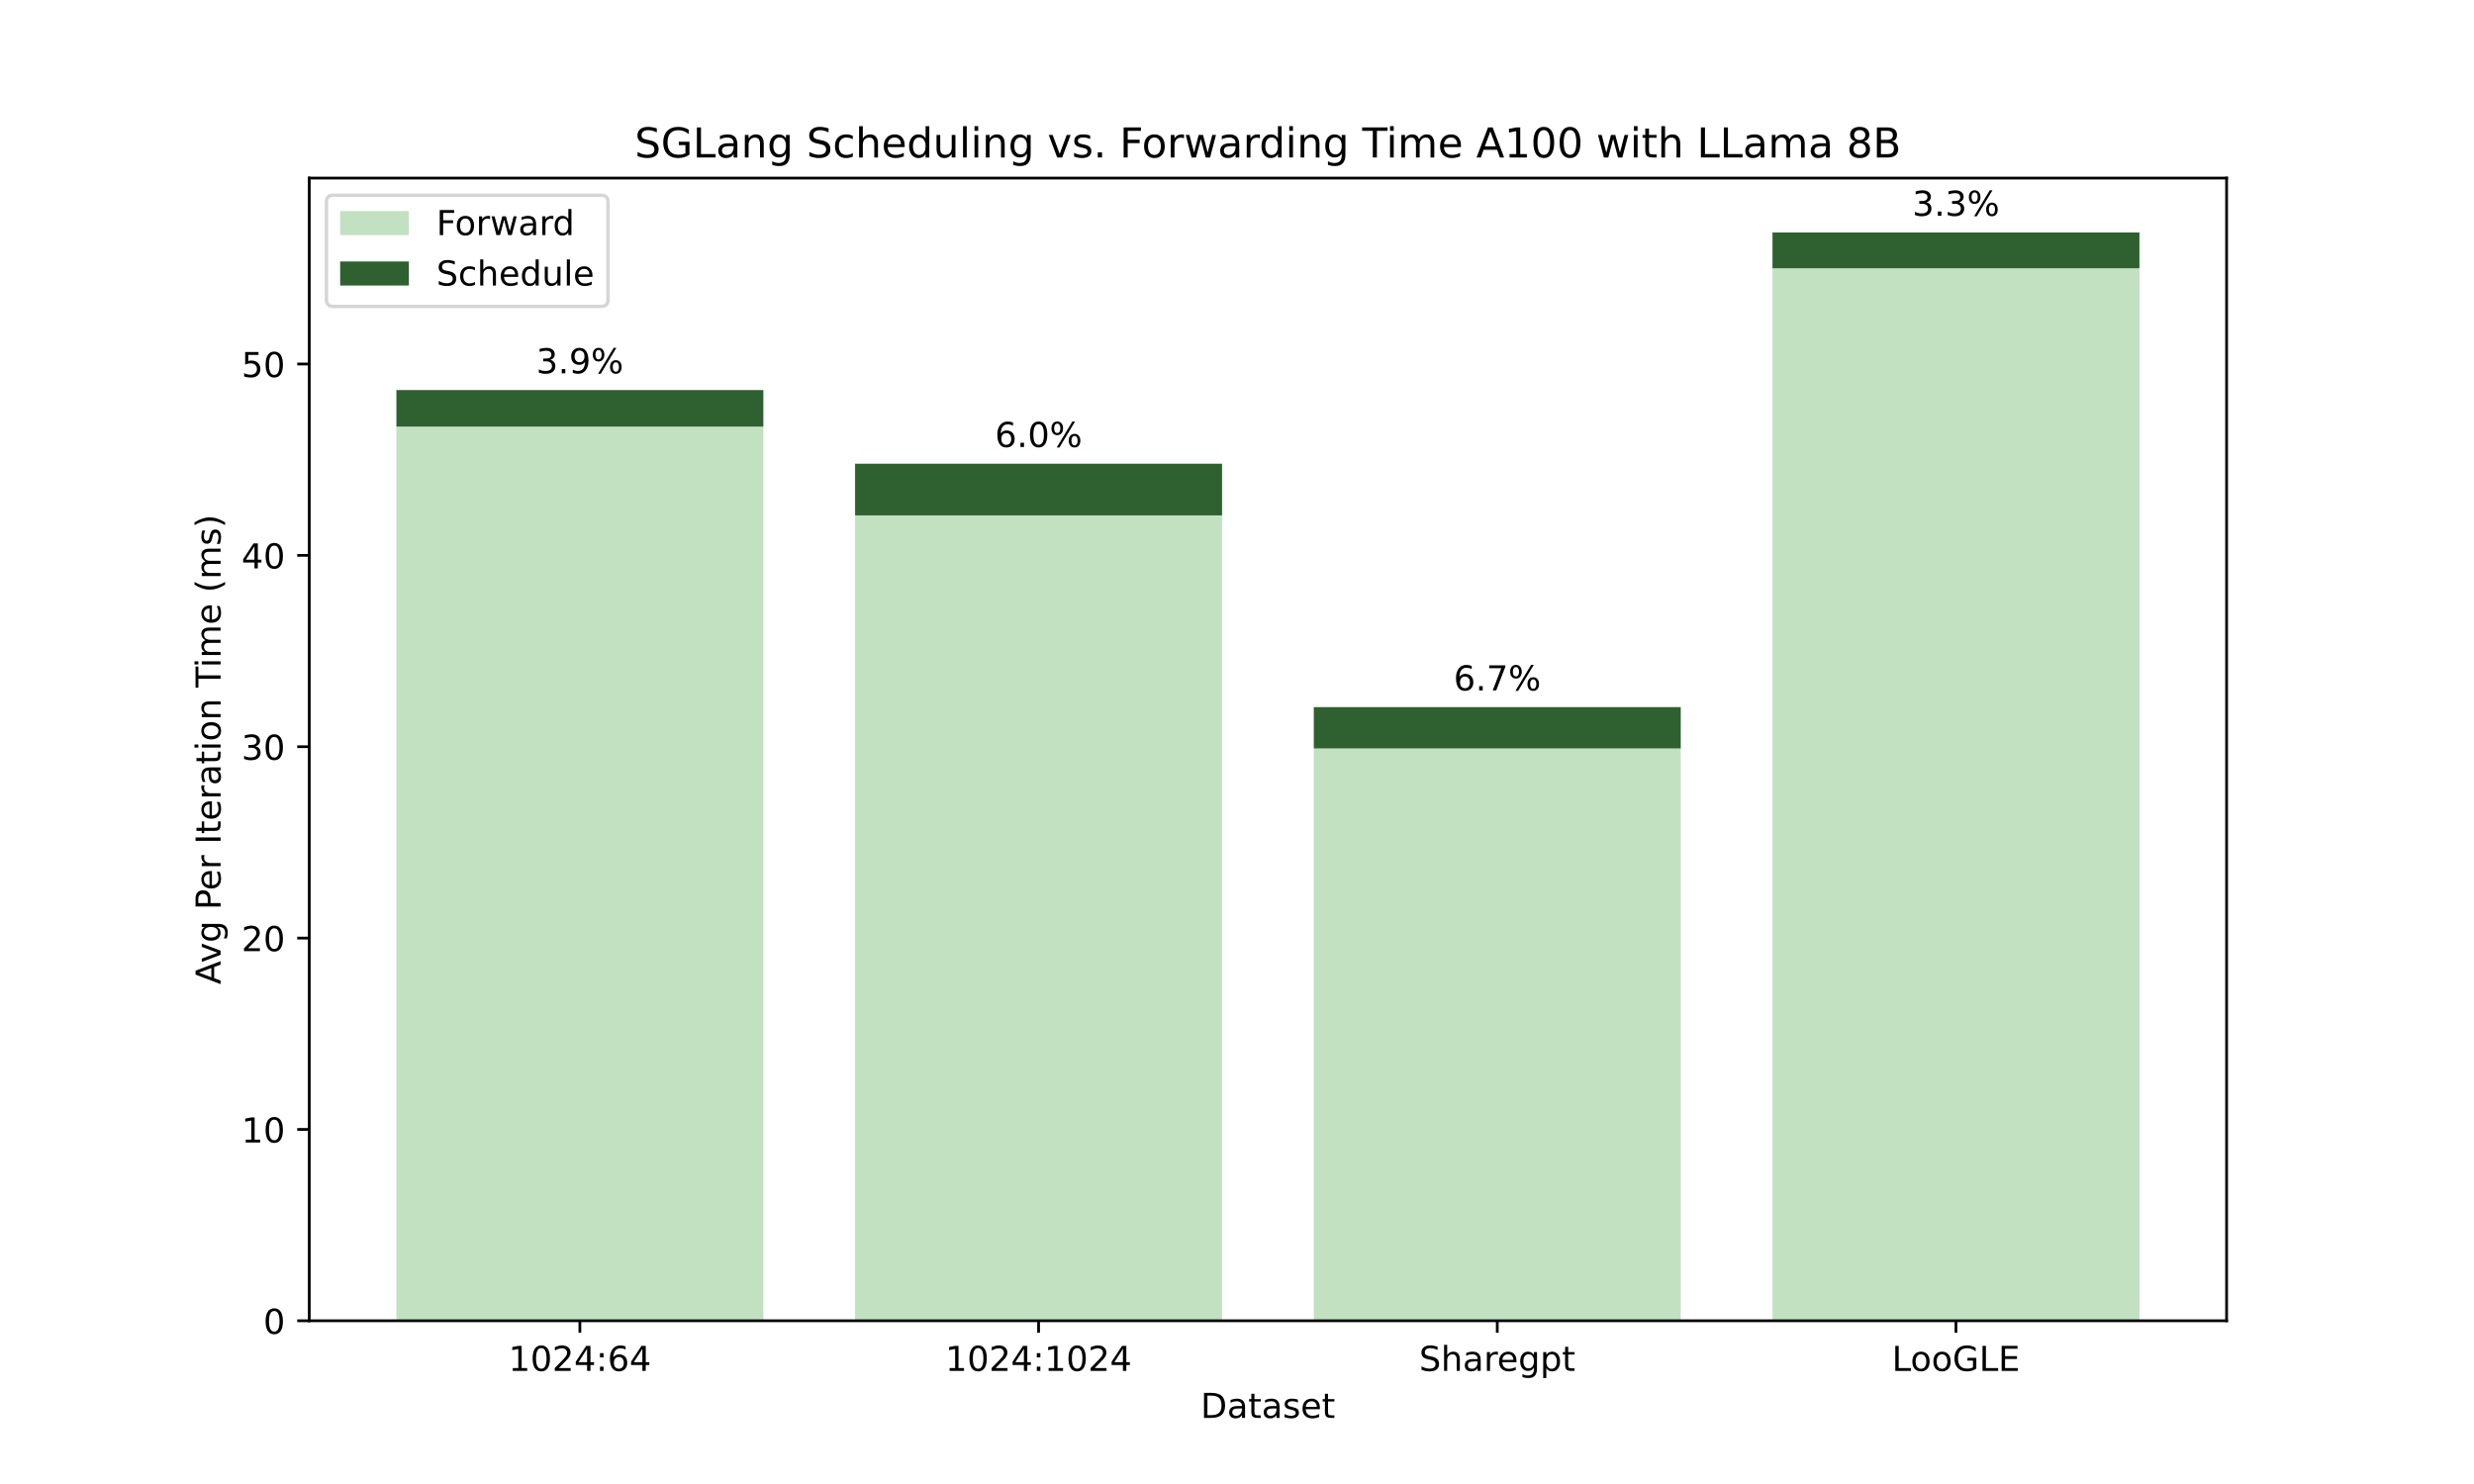
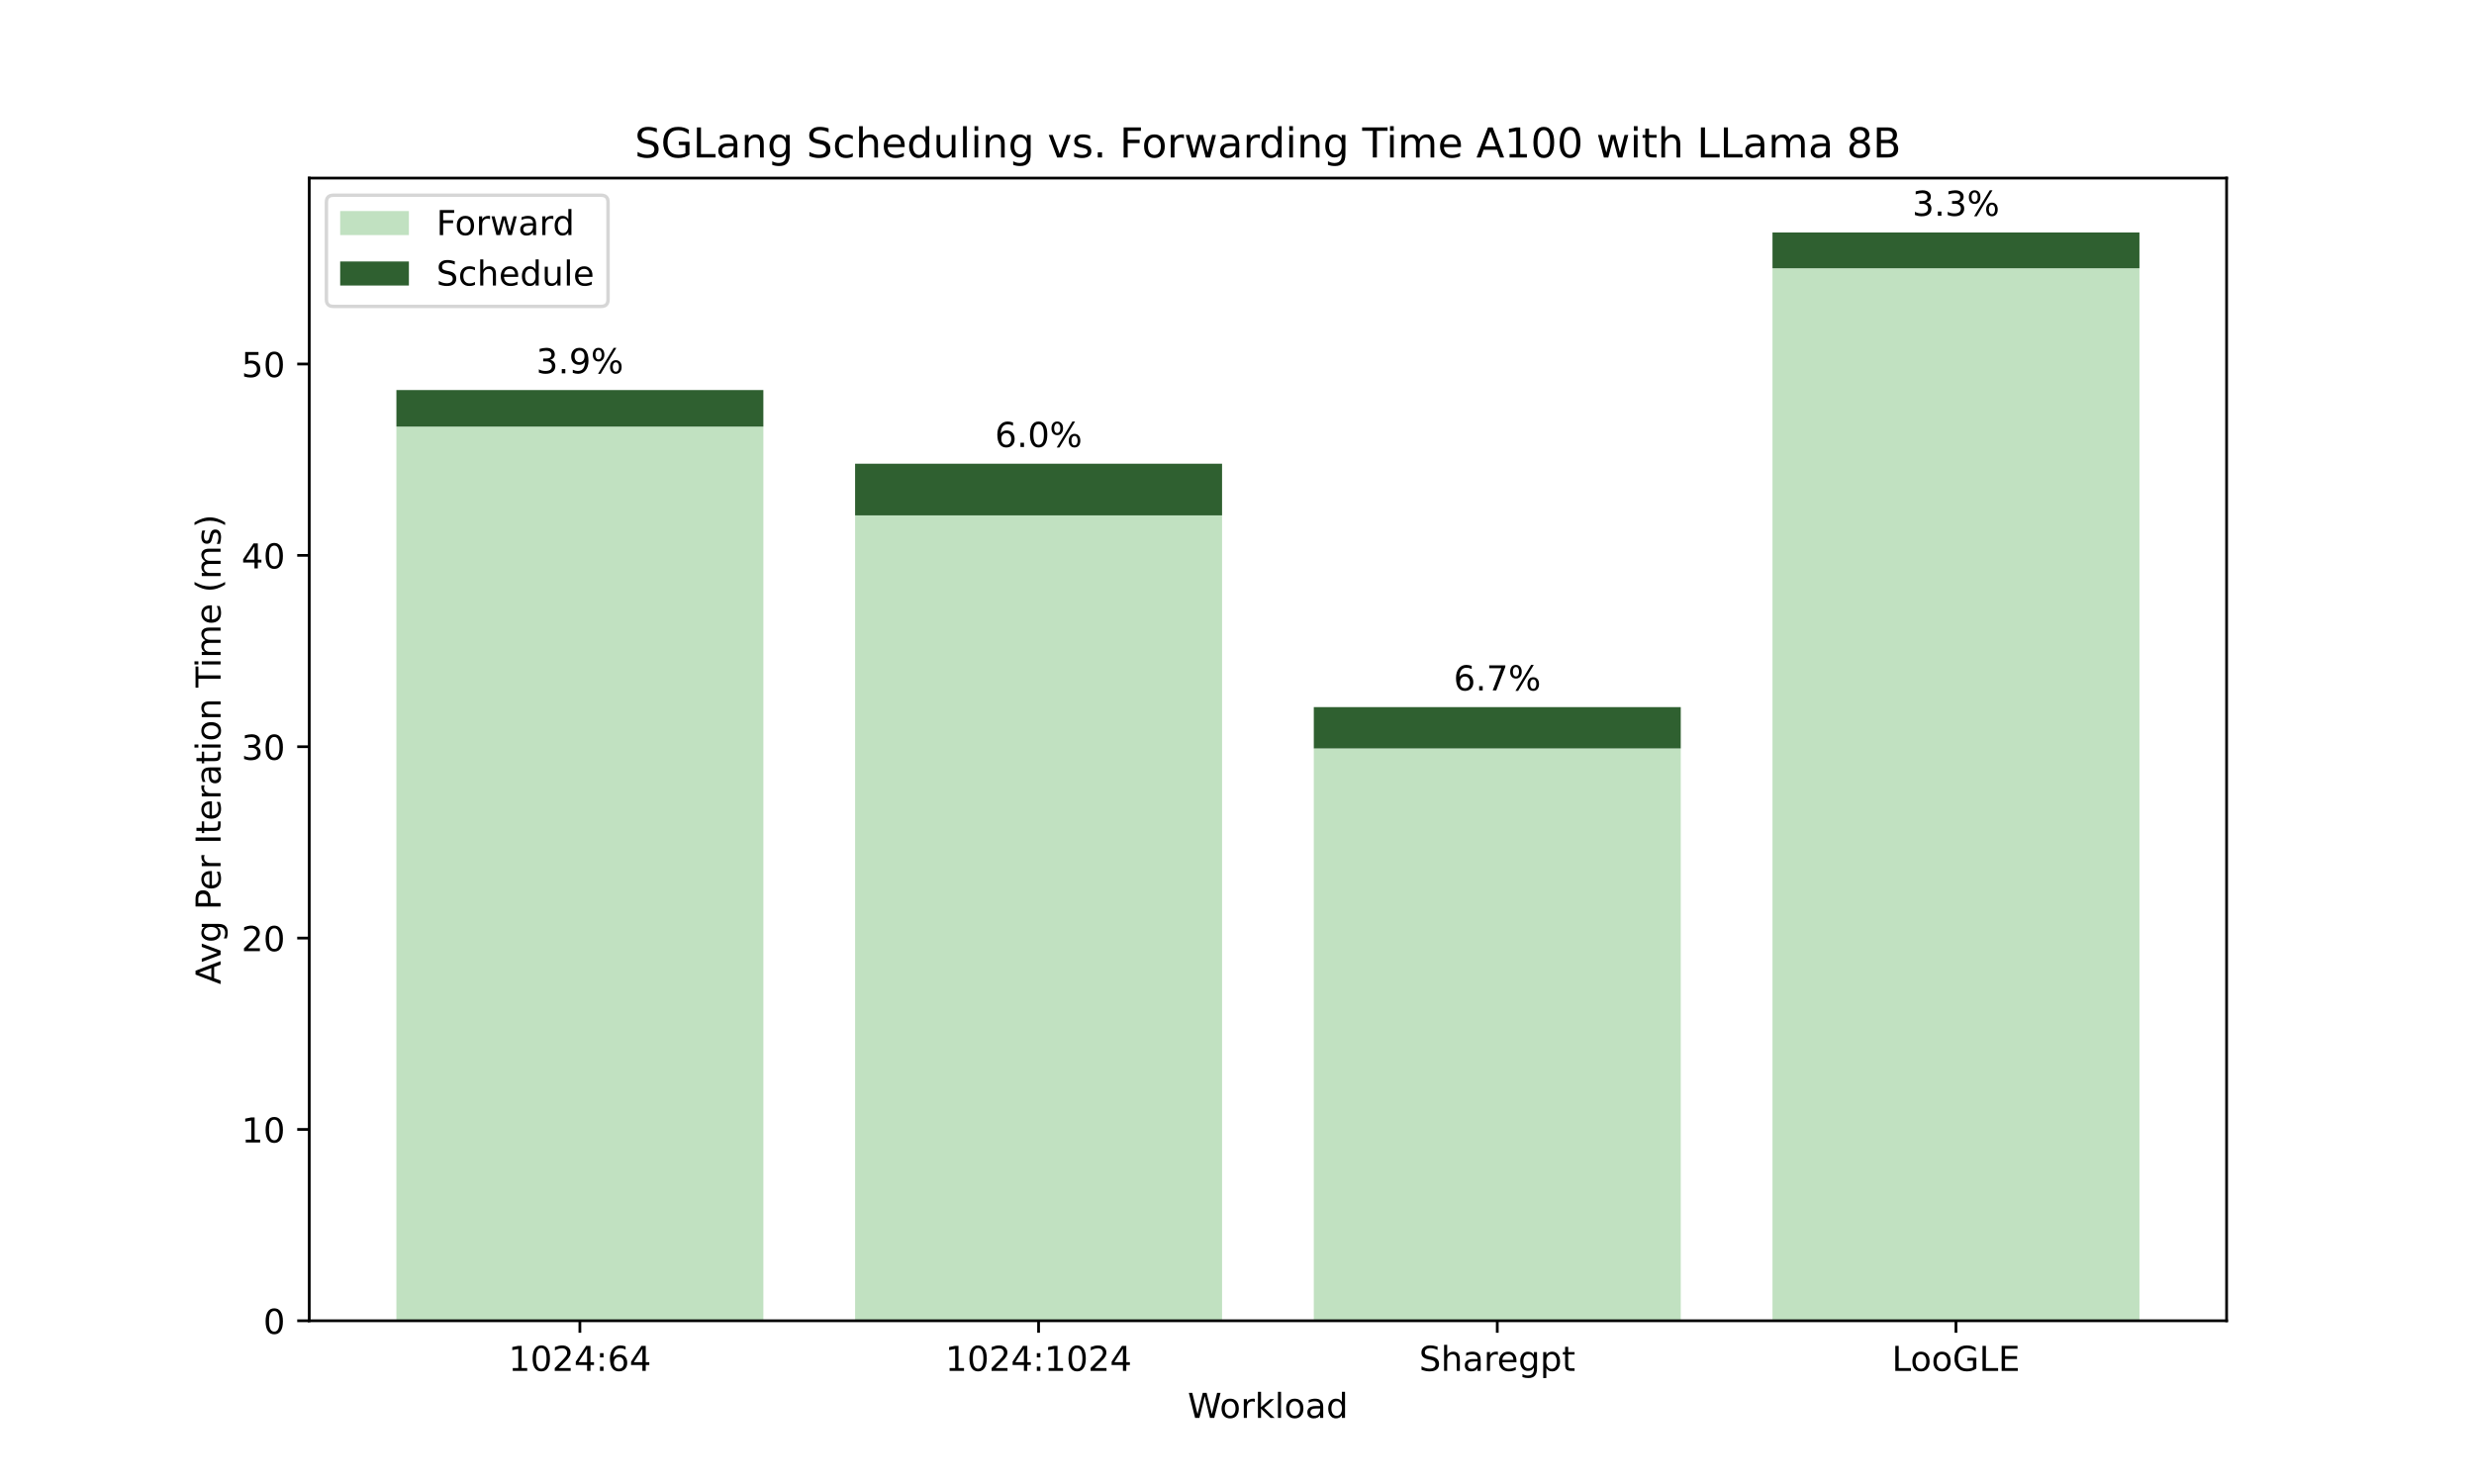
<svg xmlns="http://www.w3.org/2000/svg" xmlns:xlink="http://www.w3.org/1999/xlink" width="720pt" height="432pt" viewBox="0 0 720 432" version="1.1">
  <defs>
    <style type="text/css">*{stroke-linejoin: round; stroke-linecap: butt}</style>
  </defs>
  <g id="figure_1">
    <g id="patch_1">
      <path d="M 0 432  L 720 432  L 720 0  L 0 0  z " style="fill: #ffffff" />
    </g>
    <g id="axes_1">
      <g id="patch_2">
        <path d="M 90 384.48  L 648 384.48  L 648 51.84  L 90 51.84  z " style="fill: #ffffff" />
      </g>
      <g id="patch_3">
-         <path d="M 115.364 384.48  L 222.158 384.48  L 222.158 124.184  L 115.364 124.184  z " clip-path="url(#p5a6e191687)" style="fill: #c1e1c1" />
+         <path d="M 115.364 384.48  L 222.158 384.48  L 222.158 124.184  L 115.364 124.184  z " clip-path="url(#p4a63feac06)" style="fill: #c1e1c1" />
      </g>
      <g id="patch_4">
-         <path d="M 248.856 384.48  L 355.651 384.48  L 355.651 150.03  L 248.856 150.03  z " clip-path="url(#p5a6e191687)" style="fill: #c1e1c1" />
+         <path d="M 248.856 384.48  L 355.651 384.48  L 355.651 150.03  L 248.856 150.03  z " clip-path="url(#p4a63feac06)" style="fill: #c1e1c1" />
      </g>
      <g id="patch_5">
-         <path d="M 382.349 384.48  L 489.144 384.48  L 489.144 217.875  L 382.349 217.875  z " clip-path="url(#p5a6e191687)" style="fill: #c1e1c1" />
+         <path d="M 382.349 384.48  L 489.144 384.48  L 489.144 217.875  L 382.349 217.875  z " clip-path="url(#p4a63feac06)" style="fill: #c1e1c1" />
      </g>
      <g id="patch_6">
-         <path d="M 515.842 384.48  L 622.636 384.48  L 622.636 78.096  L 515.842 78.096  z " clip-path="url(#p5a6e191687)" style="fill: #c1e1c1" />
+         <path d="M 515.842 384.48  L 622.636 384.48  L 622.636 78.096  L 515.842 78.096  z " clip-path="url(#p4a63feac06)" style="fill: #c1e1c1" />
      </g>
      <g id="patch_7">
-         <path d="M 115.364 124.184  L 222.158 124.184  L 222.158 113.545  L 115.364 113.545  z " clip-path="url(#p5a6e191687)" style="fill: #2f6030" />
+         <path d="M 115.364 124.184  L 222.158 124.184  L 222.158 113.545  L 115.364 113.545  z " clip-path="url(#p4a63feac06)" style="fill: #2f6030" />
      </g>
      <g id="patch_8">
-         <path d="M 248.856 150.03  L 355.651 150.03  L 355.651 134.99  L 248.856 134.99  z " clip-path="url(#p5a6e191687)" style="fill: #2f6030" />
+         <path d="M 248.856 150.03  L 355.651 150.03  L 355.651 134.99  L 248.856 134.99  z " clip-path="url(#p4a63feac06)" style="fill: #2f6030" />
      </g>
      <g id="patch_9">
-         <path d="M 382.349 217.875  L 489.144 217.875  L 489.144 205.843  L 382.349 205.843  z " clip-path="url(#p5a6e191687)" style="fill: #2f6030" />
+         <path d="M 382.349 217.875  L 489.144 217.875  L 489.144 205.843  L 382.349 205.843  z " clip-path="url(#p4a63feac06)" style="fill: #2f6030" />
      </g>
      <g id="patch_10">
-         <path d="M 515.842 78.096  L 622.636 78.096  L 622.636 67.68  L 515.842 67.68  z " clip-path="url(#p5a6e191687)" style="fill: #2f6030" />
+         <path d="M 515.842 78.096  L 622.636 78.096  L 622.636 67.68  L 515.842 67.68  z " clip-path="url(#p4a63feac06)" style="fill: #2f6030" />
      </g>
      <g id="matplotlib.axis_1">
        <g id="xtick_1">
          <g id="line2d_1">
            <defs>
-               <path id="m3fe57889ca" d="M 0 0  L 0 3.5  " style="stroke: #000000; stroke-width: 0.8" />
+               <path id="m61e559619c" d="M 0 0  L 0 3.5  " style="stroke: #000000; stroke-width: 0.8" />
            </defs>
            <g>
-               <use xlink:href="#m3fe57889ca" x="168.761" y="384.48" style="stroke: #000000; stroke-width: 0.8" />
+               <use xlink:href="#m61e559619c" x="168.761" y="384.48" style="stroke: #000000; stroke-width: 0.8" />
            </g>
          </g>
          <g id="text_1">
            <g transform="translate(147.9889 399.0784) scale(0.1 -0.1)">
              <defs>
                <path id="DejaVuSans-31" d="M 794 531  L 1825 531  L 1825 4091  L 703 3866  L 703 4441  L 1819 4666  L 2450 4666  L 2450 531  L 3481 531  L 3481 0  L 794 0  L 794 531  z " transform="scale(0.015625)" />
                <path id="DejaVuSans-30" d="M 2034 4250  Q 1547 4250 1301 3770  Q 1056 3291 1056 2328  Q 1056 1369 1301 889  Q 1547 409 2034 409  Q 2525 409 2770 889  Q 3016 1369 3016 2328  Q 3016 3291 2770 3770  Q 2525 4250 2034 4250  z M 2034 4750  Q 2819 4750 3233 4129  Q 3647 3509 3647 2328  Q 3647 1150 3233 529  Q 2819 -91 2034 -91  Q 1250 -91 836 529  Q 422 1150 422 2328  Q 422 3509 836 4129  Q 1250 4750 2034 4750  z " transform="scale(0.015625)" />
                <path id="DejaVuSans-32" d="M 1228 531  L 3431 531  L 3431 0  L 469 0  L 469 531  Q 828 903 1448 1529  Q 2069 2156 2228 2338  Q 2531 2678 2651 2914  Q 2772 3150 2772 3378  Q 2772 3750 2511 3984  Q 2250 4219 1831 4219  Q 1534 4219 1204 4116  Q 875 4013 500 3803  L 500 4441  Q 881 4594 1212 4672  Q 1544 4750 1819 4750  Q 2544 4750 2975 4387  Q 3406 4025 3406 3419  Q 3406 3131 3298 2873  Q 3191 2616 2906 2266  Q 2828 2175 2409 1742  Q 1991 1309 1228 531  z " transform="scale(0.015625)" />
                <path id="DejaVuSans-34" d="M 2419 4116  L 825 1625  L 2419 1625  L 2419 4116  z M 2253 4666  L 3047 4666  L 3047 1625  L 3713 1625  L 3713 1100  L 3047 1100  L 3047 0  L 2419 0  L 2419 1100  L 313 1100  L 313 1709  L 2253 4666  z " transform="scale(0.015625)" />
                <path id="DejaVuSans-3a" d="M 750 794  L 1409 794  L 1409 0  L 750 0  L 750 794  z M 750 3309  L 1409 3309  L 1409 2516  L 750 2516  L 750 3309  z " transform="scale(0.015625)" />
                <path id="DejaVuSans-36" d="M 2113 2584  Q 1688 2584 1439 2293  Q 1191 2003 1191 1497  Q 1191 994 1439 701  Q 1688 409 2113 409  Q 2538 409 2786 701  Q 3034 994 3034 1497  Q 3034 2003 2786 2293  Q 2538 2584 2113 2584  z M 3366 4563  L 3366 3988  Q 3128 4100 2886 4159  Q 2644 4219 2406 4219  Q 1781 4219 1451 3797  Q 1122 3375 1075 2522  Q 1259 2794 1537 2939  Q 1816 3084 2150 3084  Q 2853 3084 3261 2657  Q 3669 2231 3669 1497  Q 3669 778 3244 343  Q 2819 -91 2113 -91  Q 1303 -91 875 529  Q 447 1150 447 2328  Q 447 3434 972 4092  Q 1497 4750 2381 4750  Q 2619 4750 2861 4703  Q 3103 4656 3366 4563  z " transform="scale(0.015625)" />
              </defs>
              <use xlink:href="#DejaVuSans-31" />
              <use xlink:href="#DejaVuSans-30" x="63.623" />
              <use xlink:href="#DejaVuSans-32" x="127.246" />
              <use xlink:href="#DejaVuSans-34" x="190.869" />
              <use xlink:href="#DejaVuSans-3a" x="254.492" />
              <use xlink:href="#DejaVuSans-36" x="288.184" />
              <use xlink:href="#DejaVuSans-34" x="351.807" />
            </g>
          </g>
        </g>
        <g id="xtick_2">
          <g id="line2d_2">
            <g>
-               <use xlink:href="#m3fe57889ca" x="302.254" y="384.48" style="stroke: #000000; stroke-width: 0.8" />
+               <use xlink:href="#m61e559619c" x="302.254" y="384.48" style="stroke: #000000; stroke-width: 0.8" />
            </g>
          </g>
          <g id="text_2">
            <g transform="translate(275.1192 399.0784) scale(0.1 -0.1)">
              <use xlink:href="#DejaVuSans-31" />
              <use xlink:href="#DejaVuSans-30" x="63.623" />
              <use xlink:href="#DejaVuSans-32" x="127.246" />
              <use xlink:href="#DejaVuSans-34" x="190.869" />
              <use xlink:href="#DejaVuSans-3a" x="254.492" />
              <use xlink:href="#DejaVuSans-31" x="288.184" />
              <use xlink:href="#DejaVuSans-30" x="351.807" />
              <use xlink:href="#DejaVuSans-32" x="415.43" />
              <use xlink:href="#DejaVuSans-34" x="479.053" />
            </g>
          </g>
        </g>
        <g id="xtick_3">
          <g id="line2d_3">
            <g>
-               <use xlink:href="#m3fe57889ca" x="435.746" y="384.48" style="stroke: #000000; stroke-width: 0.8" />
+               <use xlink:href="#m61e559619c" x="435.746" y="384.48" style="stroke: #000000; stroke-width: 0.8" />
            </g>
          </g>
          <g id="text_3">
            <g transform="translate(413.0113 399.0784) scale(0.1 -0.1)">
              <defs>
                <path id="DejaVuSans-53" d="M 3425 4513  L 3425 3897  Q 3066 4069 2747 4153  Q 2428 4238 2131 4238  Q 1616 4238 1336 4038  Q 1056 3838 1056 3469  Q 1056 3159 1242 3001  Q 1428 2844 1947 2747  L 2328 2669  Q 3034 2534 3370 2195  Q 3706 1856 3706 1288  Q 3706 609 3251 259  Q 2797 -91 1919 -91  Q 1588 -91 1214 -16  Q 841 59 441 206  L 441 856  Q 825 641 1194 531  Q 1563 422 1919 422  Q 2459 422 2753 634  Q 3047 847 3047 1241  Q 3047 1584 2836 1778  Q 2625 1972 2144 2069  L 1759 2144  Q 1053 2284 737 2584  Q 422 2884 422 3419  Q 422 4038 858 4394  Q 1294 4750 2059 4750  Q 2388 4750 2728 4690  Q 3069 4631 3425 4513  z " transform="scale(0.015625)" />
                <path id="DejaVuSans-68" d="M 3513 2113  L 3513 0  L 2938 0  L 2938 2094  Q 2938 2591 2744 2837  Q 2550 3084 2163 3084  Q 1697 3084 1428 2787  Q 1159 2491 1159 1978  L 1159 0  L 581 0  L 581 4863  L 1159 4863  L 1159 2956  Q 1366 3272 1645 3428  Q 1925 3584 2291 3584  Q 2894 3584 3203 3211  Q 3513 2838 3513 2113  z " transform="scale(0.015625)" />
                <path id="DejaVuSans-61" d="M 2194 1759  Q 1497 1759 1228 1600  Q 959 1441 959 1056  Q 959 750 1161 570  Q 1363 391 1709 391  Q 2188 391 2477 730  Q 2766 1069 2766 1631  L 2766 1759  L 2194 1759  z M 3341 1997  L 3341 0  L 2766 0  L 2766 531  Q 2569 213 2275 61  Q 1981 -91 1556 -91  Q 1019 -91 701 211  Q 384 513 384 1019  Q 384 1609 779 1909  Q 1175 2209 1959 2209  L 2766 2209  L 2766 2266  Q 2766 2663 2505 2880  Q 2244 3097 1772 3097  Q 1472 3097 1187 3025  Q 903 2953 641 2809  L 641 3341  Q 956 3463 1253 3523  Q 1550 3584 1831 3584  Q 2591 3584 2966 3190  Q 3341 2797 3341 1997  z " transform="scale(0.015625)" />
                <path id="DejaVuSans-72" d="M 2631 2963  Q 2534 3019 2420 3045  Q 2306 3072 2169 3072  Q 1681 3072 1420 2755  Q 1159 2438 1159 1844  L 1159 0  L 581 0  L 581 3500  L 1159 3500  L 1159 2956  Q 1341 3275 1631 3429  Q 1922 3584 2338 3584  Q 2397 3584 2469 3576  Q 2541 3569 2628 3553  L 2631 2963  z " transform="scale(0.015625)" />
                <path id="DejaVuSans-65" d="M 3597 1894  L 3597 1613  L 953 1613  Q 991 1019 1311 708  Q 1631 397 2203 397  Q 2534 397 2845 478  Q 3156 559 3463 722  L 3463 178  Q 3153 47 2828 -22  Q 2503 -91 2169 -91  Q 1331 -91 842 396  Q 353 884 353 1716  Q 353 2575 817 3079  Q 1281 3584 2069 3584  Q 2775 3584 3186 3129  Q 3597 2675 3597 1894  z M 3022 2063  Q 3016 2534 2758 2815  Q 2500 3097 2075 3097  Q 1594 3097 1305 2825  Q 1016 2553 972 2059  L 3022 2063  z " transform="scale(0.015625)" />
                <path id="DejaVuSans-67" d="M 2906 1791  Q 2906 2416 2648 2759  Q 2391 3103 1925 3103  Q 1463 3103 1205 2759  Q 947 2416 947 1791  Q 947 1169 1205 825  Q 1463 481 1925 481  Q 2391 481 2648 825  Q 2906 1169 2906 1791  z M 3481 434  Q 3481 -459 3084 -895  Q 2688 -1331 1869 -1331  Q 1566 -1331 1297 -1286  Q 1028 -1241 775 -1147  L 775 -588  Q 1028 -725 1275 -790  Q 1522 -856 1778 -856  Q 2344 -856 2625 -561  Q 2906 -266 2906 331  L 2906 616  Q 2728 306 2450 153  Q 2172 0 1784 0  Q 1141 0 747 490  Q 353 981 353 1791  Q 353 2603 747 3093  Q 1141 3584 1784 3584  Q 2172 3584 2450 3431  Q 2728 3278 2906 2969  L 2906 3500  L 3481 3500  L 3481 434  z " transform="scale(0.015625)" />
                <path id="DejaVuSans-70" d="M 1159 525  L 1159 -1331  L 581 -1331  L 581 3500  L 1159 3500  L 1159 2969  Q 1341 3281 1617 3432  Q 1894 3584 2278 3584  Q 2916 3584 3314 3078  Q 3713 2572 3713 1747  Q 3713 922 3314 415  Q 2916 -91 2278 -91  Q 1894 -91 1617 61  Q 1341 213 1159 525  z M 3116 1747  Q 3116 2381 2855 2742  Q 2594 3103 2138 3103  Q 1681 3103 1420 2742  Q 1159 2381 1159 1747  Q 1159 1113 1420 752  Q 1681 391 2138 391  Q 2594 391 2855 752  Q 3116 1113 3116 1747  z " transform="scale(0.015625)" />
                <path id="DejaVuSans-74" d="M 1172 4494  L 1172 3500  L 2356 3500  L 2356 3053  L 1172 3053  L 1172 1153  Q 1172 725 1289 603  Q 1406 481 1766 481  L 2356 481  L 2356 0  L 1766 0  Q 1100 0 847 248  Q 594 497 594 1153  L 594 3053  L 172 3053  L 172 3500  L 594 3500  L 594 4494  L 1172 4494  z " transform="scale(0.015625)" />
              </defs>
              <use xlink:href="#DejaVuSans-53" />
              <use xlink:href="#DejaVuSans-68" x="63.477" />
              <use xlink:href="#DejaVuSans-61" x="126.855" />
              <use xlink:href="#DejaVuSans-72" x="188.135" />
              <use xlink:href="#DejaVuSans-65" x="226.998" />
              <use xlink:href="#DejaVuSans-67" x="288.521" />
              <use xlink:href="#DejaVuSans-70" x="351.998" />
              <use xlink:href="#DejaVuSans-74" x="415.475" />
            </g>
          </g>
        </g>
        <g id="xtick_4">
          <g id="line2d_4">
            <g>
-               <use xlink:href="#m3fe57889ca" x="569.239" y="384.48" style="stroke: #000000; stroke-width: 0.8" />
+               <use xlink:href="#m61e559619c" x="569.239" y="384.48" style="stroke: #000000; stroke-width: 0.8" />
            </g>
          </g>
          <g id="text_4">
            <g transform="translate(550.6025 399.0784) scale(0.1 -0.1)">
              <defs>
                <path id="DejaVuSans-4c" d="M 628 4666  L 1259 4666  L 1259 531  L 3531 531  L 3531 0  L 628 0  L 628 4666  z " transform="scale(0.015625)" />
                <path id="DejaVuSans-6f" d="M 1959 3097  Q 1497 3097 1228 2736  Q 959 2375 959 1747  Q 959 1119 1226 758  Q 1494 397 1959 397  Q 2419 397 2687 759  Q 2956 1122 2956 1747  Q 2956 2369 2687 2733  Q 2419 3097 1959 3097  z M 1959 3584  Q 2709 3584 3137 3096  Q 3566 2609 3566 1747  Q 3566 888 3137 398  Q 2709 -91 1959 -91  Q 1206 -91 779 398  Q 353 888 353 1747  Q 353 2609 779 3096  Q 1206 3584 1959 3584  z " transform="scale(0.015625)" />
                <path id="DejaVuSans-47" d="M 3809 666  L 3809 1919  L 2778 1919  L 2778 2438  L 4434 2438  L 4434 434  Q 4069 175 3628 42  Q 3188 -91 2688 -91  Q 1594 -91 976 548  Q 359 1188 359 2328  Q 359 3472 976 4111  Q 1594 4750 2688 4750  Q 3144 4750 3555 4637  Q 3966 4525 4313 4306  L 4313 3634  Q 3963 3931 3569 4081  Q 3175 4231 2741 4231  Q 1884 4231 1454 3753  Q 1025 3275 1025 2328  Q 1025 1384 1454 906  Q 1884 428 2741 428  Q 3075 428 3337 486  Q 3600 544 3809 666  z " transform="scale(0.015625)" />
                <path id="DejaVuSans-45" d="M 628 4666  L 3578 4666  L 3578 4134  L 1259 4134  L 1259 2753  L 3481 2753  L 3481 2222  L 1259 2222  L 1259 531  L 3634 531  L 3634 0  L 628 0  L 628 4666  z " transform="scale(0.015625)" />
              </defs>
              <use xlink:href="#DejaVuSans-4c" />
              <use xlink:href="#DejaVuSans-6f" x="53.963" />
              <use xlink:href="#DejaVuSans-6f" x="115.145" />
              <use xlink:href="#DejaVuSans-47" x="176.326" />
              <use xlink:href="#DejaVuSans-4c" x="253.816" />
              <use xlink:href="#DejaVuSans-45" x="309.529" />
            </g>
          </g>
        </g>
        <g id="text_5">
-           <g transform="translate(349.4203 412.7566) scale(0.1 -0.1)">
+           <g transform="translate(345.6531 412.7566) scale(0.1 -0.1)">
            <defs>
-               <path id="DejaVuSans-44" d="M 1259 4147  L 1259 519  L 2022 519  Q 2988 519 3436 956  Q 3884 1394 3884 2338  Q 3884 3275 3436 3711  Q 2988 4147 2022 4147  L 1259 4147  z M 628 4666  L 1925 4666  Q 3281 4666 3915 4102  Q 4550 3538 4550 2338  Q 4550 1131 3912 565  Q 3275 0 1925 0  L 628 0  L 628 4666  z " transform="scale(0.015625)" />
-               <path id="DejaVuSans-73" d="M 2834 3397  L 2834 2853  Q 2591 2978 2328 3040  Q 2066 3103 1784 3103  Q 1356 3103 1142 2972  Q 928 2841 928 2578  Q 928 2378 1081 2264  Q 1234 2150 1697 2047  L 1894 2003  Q 2506 1872 2764 1633  Q 3022 1394 3022 966  Q 3022 478 2636 193  Q 2250 -91 1575 -91  Q 1294 -91 989 -36  Q 684 19 347 128  L 347 722  Q 666 556 975 473  Q 1284 391 1588 391  Q 1994 391 2212 530  Q 2431 669 2431 922  Q 2431 1156 2273 1281  Q 2116 1406 1581 1522  L 1381 1569  Q 847 1681 609 1914  Q 372 2147 372 2553  Q 372 3047 722 3315  Q 1072 3584 1716 3584  Q 2034 3584 2315 3537  Q 2597 3491 2834 3397  z " transform="scale(0.015625)" />
+               <path id="DejaVuSans-57" d="M 213 4666  L 850 4666  L 1831 722  L 2809 4666  L 3519 4666  L 4500 722  L 5478 4666  L 6119 4666  L 4947 0  L 4153 0  L 3169 4050  L 2175 0  L 1381 0  L 213 4666  z " transform="scale(0.015625)" />
+               <path id="DejaVuSans-6b" d="M 581 4863  L 1159 4863  L 1159 1991  L 2875 3500  L 3609 3500  L 1753 1863  L 3688 0  L 2938 0  L 1159 1709  L 1159 0  L 581 0  L 581 4863  z " transform="scale(0.015625)" />
+               <path id="DejaVuSans-6c" d="M 603 4863  L 1178 4863  L 1178 0  L 603 0  L 603 4863  z " transform="scale(0.015625)" />
+               <path id="DejaVuSans-64" d="M 2906 2969  L 2906 4863  L 3481 4863  L 3481 0  L 2906 0  L 2906 525  Q 2725 213 2448 61  Q 2172 -91 1784 -91  Q 1150 -91 751 415  Q 353 922 353 1747  Q 353 2572 751 3078  Q 1150 3584 1784 3584  Q 2172 3584 2448 3432  Q 2725 3281 2906 2969  z M 947 1747  Q 947 1113 1208 752  Q 1469 391 1925 391  Q 2381 391 2643 752  Q 2906 1113 2906 1747  Q 2906 2381 2643 2742  Q 2381 3103 1925 3103  Q 1469 3103 1208 2742  Q 947 2381 947 1747  z " transform="scale(0.015625)" />
            </defs>
-             <use xlink:href="#DejaVuSans-44" />
-             <use xlink:href="#DejaVuSans-61" x="77.002" />
-             <use xlink:href="#DejaVuSans-74" x="138.281" />
-             <use xlink:href="#DejaVuSans-61" x="177.49" />
-             <use xlink:href="#DejaVuSans-73" x="238.77" />
-             <use xlink:href="#DejaVuSans-65" x="290.869" />
-             <use xlink:href="#DejaVuSans-74" x="352.393" />
+             <use xlink:href="#DejaVuSans-57" />
+             <use xlink:href="#DejaVuSans-6f" x="93.002" />
+             <use xlink:href="#DejaVuSans-72" x="154.184" />
+             <use xlink:href="#DejaVuSans-6b" x="195.297" />
+             <use xlink:href="#DejaVuSans-6c" x="253.207" />
+             <use xlink:href="#DejaVuSans-6f" x="280.99" />
+             <use xlink:href="#DejaVuSans-61" x="342.172" />
+             <use xlink:href="#DejaVuSans-64" x="403.451" />
          </g>
        </g>
      </g>
      <g id="matplotlib.axis_2">
        <g id="ytick_1">
          <g id="line2d_5">
            <defs>
-               <path id="ma73af1ec93" d="M 0 0  L -3.5 0  " style="stroke: #000000; stroke-width: 0.8" />
+               <path id="m80a125841b" d="M 0 0  L -3.5 0  " style="stroke: #000000; stroke-width: 0.8" />
            </defs>
            <g>
-               <use xlink:href="#ma73af1ec93" x="90" y="384.48" style="stroke: #000000; stroke-width: 0.8" />
+               <use xlink:href="#m80a125841b" x="90" y="384.48" style="stroke: #000000; stroke-width: 0.8" />
            </g>
          </g>
          <g id="text_6">
            <g transform="translate(76.6375 388.2792) scale(0.1 -0.1)">
              <use xlink:href="#DejaVuSans-30" />
            </g>
          </g>
        </g>
        <g id="ytick_2">
          <g id="line2d_6">
            <g>
-               <use xlink:href="#ma73af1ec93" x="90" y="328.778" style="stroke: #000000; stroke-width: 0.8" />
+               <use xlink:href="#m80a125841b" x="90" y="328.778" style="stroke: #000000; stroke-width: 0.8" />
            </g>
          </g>
          <g id="text_7">
            <g transform="translate(70.275 332.5771) scale(0.1 -0.1)">
              <use xlink:href="#DejaVuSans-31" />
              <use xlink:href="#DejaVuSans-30" x="63.623" />
            </g>
          </g>
        </g>
        <g id="ytick_3">
          <g id="line2d_7">
            <g>
-               <use xlink:href="#ma73af1ec93" x="90" y="273.076" style="stroke: #000000; stroke-width: 0.8" />
+               <use xlink:href="#m80a125841b" x="90" y="273.076" style="stroke: #000000; stroke-width: 0.8" />
            </g>
          </g>
          <g id="text_8">
            <g transform="translate(70.275 276.8751) scale(0.1 -0.1)">
              <use xlink:href="#DejaVuSans-32" />
              <use xlink:href="#DejaVuSans-30" x="63.623" />
            </g>
          </g>
        </g>
        <g id="ytick_4">
          <g id="line2d_8">
            <g>
-               <use xlink:href="#ma73af1ec93" x="90" y="217.374" style="stroke: #000000; stroke-width: 0.8" />
+               <use xlink:href="#m80a125841b" x="90" y="217.374" style="stroke: #000000; stroke-width: 0.8" />
            </g>
          </g>
          <g id="text_9">
            <g transform="translate(70.275 221.173) scale(0.1 -0.1)">
              <defs>
                <path id="DejaVuSans-33" d="M 2597 2516  Q 3050 2419 3304 2112  Q 3559 1806 3559 1356  Q 3559 666 3084 287  Q 2609 -91 1734 -91  Q 1441 -91 1130 -33  Q 819 25 488 141  L 488 750  Q 750 597 1062 519  Q 1375 441 1716 441  Q 2309 441 2620 675  Q 2931 909 2931 1356  Q 2931 1769 2642 2001  Q 2353 2234 1838 2234  L 1294 2234  L 1294 2753  L 1863 2753  Q 2328 2753 2575 2939  Q 2822 3125 2822 3475  Q 2822 3834 2567 4026  Q 2313 4219 1838 4219  Q 1578 4219 1281 4162  Q 984 4106 628 3988  L 628 4550  Q 988 4650 1302 4700  Q 1616 4750 1894 4750  Q 2613 4750 3031 4423  Q 3450 4097 3450 3541  Q 3450 3153 3228 2886  Q 3006 2619 2597 2516  z " transform="scale(0.015625)" />
              </defs>
              <use xlink:href="#DejaVuSans-33" />
              <use xlink:href="#DejaVuSans-30" x="63.623" />
            </g>
          </g>
        </g>
        <g id="ytick_5">
          <g id="line2d_9">
            <g>
-               <use xlink:href="#ma73af1ec93" x="90" y="161.672" style="stroke: #000000; stroke-width: 0.8" />
+               <use xlink:href="#m80a125841b" x="90" y="161.672" style="stroke: #000000; stroke-width: 0.8" />
            </g>
          </g>
          <g id="text_10">
            <g transform="translate(70.275 165.4709) scale(0.1 -0.1)">
              <use xlink:href="#DejaVuSans-34" />
              <use xlink:href="#DejaVuSans-30" x="63.623" />
            </g>
          </g>
        </g>
        <g id="ytick_6">
          <g id="line2d_10">
            <g>
-               <use xlink:href="#ma73af1ec93" x="90" y="105.97" style="stroke: #000000; stroke-width: 0.8" />
+               <use xlink:href="#m80a125841b" x="90" y="105.97" style="stroke: #000000; stroke-width: 0.8" />
            </g>
          </g>
          <g id="text_11">
            <g transform="translate(70.275 109.7688) scale(0.1 -0.1)">
              <defs>
                <path id="DejaVuSans-35" d="M 691 4666  L 3169 4666  L 3169 4134  L 1269 4134  L 1269 2991  Q 1406 3038 1543 3061  Q 1681 3084 1819 3084  Q 2600 3084 3056 2656  Q 3513 2228 3513 1497  Q 3513 744 3044 326  Q 2575 -91 1722 -91  Q 1428 -91 1123 -41  Q 819 9 494 109  L 494 744  Q 775 591 1075 516  Q 1375 441 1709 441  Q 2250 441 2565 725  Q 2881 1009 2881 1497  Q 2881 1984 2565 2268  Q 2250 2553 1709 2553  Q 1456 2553 1204 2497  Q 953 2441 691 2322  L 691 4666  z " transform="scale(0.015625)" />
              </defs>
              <use xlink:href="#DejaVuSans-35" />
              <use xlink:href="#DejaVuSans-30" x="63.623" />
            </g>
          </g>
        </g>
        <g id="text_12">
          <g transform="translate(64.19531 286.5608) rotate(-90) scale(0.1 -0.1)">
            <defs>
              <path id="DejaVuSans-41" d="M 2188 4044  L 1331 1722  L 3047 1722  L 2188 4044  z M 1831 4666  L 2547 4666  L 4325 0  L 3669 0  L 3244 1197  L 1141 1197  L 716 0  L 50 0  L 1831 4666  z " transform="scale(0.015625)" />
              <path id="DejaVuSans-76" d="M 191 3500  L 800 3500  L 1894 563  L 2988 3500  L 3597 3500  L 2284 0  L 1503 0  L 191 3500  z " transform="scale(0.015625)" />
              <path id="DejaVuSans-20" transform="scale(0.015625)" />
              <path id="DejaVuSans-50" d="M 1259 4147  L 1259 2394  L 2053 2394  Q 2494 2394 2734 2622  Q 2975 2850 2975 3272  Q 2975 3691 2734 3919  Q 2494 4147 2053 4147  L 1259 4147  z M 628 4666  L 2053 4666  Q 2838 4666 3239 4311  Q 3641 3956 3641 3272  Q 3641 2581 3239 2228  Q 2838 1875 2053 1875  L 1259 1875  L 1259 0  L 628 0  L 628 4666  z " transform="scale(0.015625)" />
              <path id="DejaVuSans-49" d="M 628 4666  L 1259 4666  L 1259 0  L 628 0  L 628 4666  z " transform="scale(0.015625)" />
              <path id="DejaVuSans-69" d="M 603 3500  L 1178 3500  L 1178 0  L 603 0  L 603 3500  z M 603 4863  L 1178 4863  L 1178 4134  L 603 4134  L 603 4863  z " transform="scale(0.015625)" />
              <path id="DejaVuSans-6e" d="M 3513 2113  L 3513 0  L 2938 0  L 2938 2094  Q 2938 2591 2744 2837  Q 2550 3084 2163 3084  Q 1697 3084 1428 2787  Q 1159 2491 1159 1978  L 1159 0  L 581 0  L 581 3500  L 1159 3500  L 1159 2956  Q 1366 3272 1645 3428  Q 1925 3584 2291 3584  Q 2894 3584 3203 3211  Q 3513 2838 3513 2113  z " transform="scale(0.015625)" />
              <path id="DejaVuSans-54" d="M -19 4666  L 3928 4666  L 3928 4134  L 2272 4134  L 2272 0  L 1638 0  L 1638 4134  L -19 4134  L -19 4666  z " transform="scale(0.015625)" />
              <path id="DejaVuSans-6d" d="M 3328 2828  Q 3544 3216 3844 3400  Q 4144 3584 4550 3584  Q 5097 3584 5394 3201  Q 5691 2819 5691 2113  L 5691 0  L 5113 0  L 5113 2094  Q 5113 2597 4934 2840  Q 4756 3084 4391 3084  Q 3944 3084 3684 2787  Q 3425 2491 3425 1978  L 3425 0  L 2847 0  L 2847 2094  Q 2847 2600 2669 2842  Q 2491 3084 2119 3084  Q 1678 3084 1418 2786  Q 1159 2488 1159 1978  L 1159 0  L 581 0  L 581 3500  L 1159 3500  L 1159 2956  Q 1356 3278 1631 3431  Q 1906 3584 2284 3584  Q 2666 3584 2933 3390  Q 3200 3197 3328 2828  z " transform="scale(0.015625)" />
              <path id="DejaVuSans-28" d="M 1984 4856  Q 1566 4138 1362 3434  Q 1159 2731 1159 2009  Q 1159 1288 1364 580  Q 1569 -128 1984 -844  L 1484 -844  Q 1016 -109 783 600  Q 550 1309 550 2009  Q 550 2706 781 3412  Q 1013 4119 1484 4856  L 1984 4856  z " transform="scale(0.015625)" />
+               <path id="DejaVuSans-73" d="M 2834 3397  L 2834 2853  Q 2591 2978 2328 3040  Q 2066 3103 1784 3103  Q 1356 3103 1142 2972  Q 928 2841 928 2578  Q 928 2378 1081 2264  Q 1234 2150 1697 2047  L 1894 2003  Q 2506 1872 2764 1633  Q 3022 1394 3022 966  Q 3022 478 2636 193  Q 2250 -91 1575 -91  Q 1294 -91 989 -36  Q 684 19 347 128  L 347 722  Q 666 556 975 473  Q 1284 391 1588 391  Q 1994 391 2212 530  Q 2431 669 2431 922  Q 2431 1156 2273 1281  Q 2116 1406 1581 1522  L 1381 1569  Q 847 1681 609 1914  Q 372 2147 372 2553  Q 372 3047 722 3315  Q 1072 3584 1716 3584  Q 2034 3584 2315 3537  Q 2597 3491 2834 3397  z " transform="scale(0.015625)" />
              <path id="DejaVuSans-29" d="M 513 4856  L 1013 4856  Q 1481 4119 1714 3412  Q 1947 2706 1947 2009  Q 1947 1309 1714 600  Q 1481 -109 1013 -844  L 513 -844  Q 928 -128 1133 580  Q 1338 1288 1338 2009  Q 1338 2731 1133 3434  Q 928 4138 513 4856  z " transform="scale(0.015625)" />
            </defs>
            <use xlink:href="#DejaVuSans-41" />
            <use xlink:href="#DejaVuSans-76" x="62.533" />
            <use xlink:href="#DejaVuSans-67" x="121.713" />
            <use xlink:href="#DejaVuSans-20" x="185.189" />
            <use xlink:href="#DejaVuSans-50" x="216.977" />
            <use xlink:href="#DejaVuSans-65" x="273.654" />
            <use xlink:href="#DejaVuSans-72" x="335.178" />
            <use xlink:href="#DejaVuSans-20" x="376.291" />
            <use xlink:href="#DejaVuSans-49" x="408.078" />
            <use xlink:href="#DejaVuSans-74" x="437.57" />
            <use xlink:href="#DejaVuSans-65" x="476.779" />
            <use xlink:href="#DejaVuSans-72" x="538.303" />
            <use xlink:href="#DejaVuSans-61" x="579.416" />
            <use xlink:href="#DejaVuSans-74" x="640.695" />
            <use xlink:href="#DejaVuSans-69" x="679.904" />
            <use xlink:href="#DejaVuSans-6f" x="707.688" />
            <use xlink:href="#DejaVuSans-6e" x="768.869" />
            <use xlink:href="#DejaVuSans-20" x="832.248" />
            <use xlink:href="#DejaVuSans-54" x="864.035" />
            <use xlink:href="#DejaVuSans-69" x="921.994" />
            <use xlink:href="#DejaVuSans-6d" x="949.777" />
            <use xlink:href="#DejaVuSans-65" x="1047.189" />
            <use xlink:href="#DejaVuSans-20" x="1108.713" />
            <use xlink:href="#DejaVuSans-28" x="1140.5" />
            <use xlink:href="#DejaVuSans-6d" x="1179.514" />
            <use xlink:href="#DejaVuSans-73" x="1276.926" />
            <use xlink:href="#DejaVuSans-29" x="1329.025" />
          </g>
        </g>
      </g>
      <g id="patch_11">
        <path d="M 90 384.48  L 90 51.84  " style="fill: none; stroke: #000000; stroke-width: 0.8; stroke-linejoin: miter; stroke-linecap: square" />
      </g>
      <g id="patch_12">
        <path d="M 648 384.48  L 648 51.84  " style="fill: none; stroke: #000000; stroke-width: 0.8; stroke-linejoin: miter; stroke-linecap: square" />
      </g>
      <g id="patch_13">
        <path d="M 90 384.48  L 648 384.48  " style="fill: none; stroke: #000000; stroke-width: 0.8; stroke-linejoin: miter; stroke-linecap: square" />
      </g>
      <g id="patch_14">
        <path d="M 90 51.84  L 648 51.84  " style="fill: none; stroke: #000000; stroke-width: 0.8; stroke-linejoin: miter; stroke-linecap: square" />
      </g>
      <g id="text_13">
        <g transform="translate(156.0584 108.6803) scale(0.1 -0.1)">
          <defs>
            <path id="DejaVuSans-2e" d="M 684 794  L 1344 794  L 1344 0  L 684 0  L 684 794  z " transform="scale(0.015625)" />
            <path id="DejaVuSans-39" d="M 703 97  L 703 672  Q 941 559 1184 500  Q 1428 441 1663 441  Q 2288 441 2617 861  Q 2947 1281 2994 2138  Q 2813 1869 2534 1725  Q 2256 1581 1919 1581  Q 1219 1581 811 2004  Q 403 2428 403 3163  Q 403 3881 828 4315  Q 1253 4750 1959 4750  Q 2769 4750 3195 4129  Q 3622 3509 3622 2328  Q 3622 1225 3098 567  Q 2575 -91 1691 -91  Q 1453 -91 1209 -44  Q 966 3 703 97  z M 1959 2075  Q 2384 2075 2632 2365  Q 2881 2656 2881 3163  Q 2881 3666 2632 3958  Q 2384 4250 1959 4250  Q 1534 4250 1286 3958  Q 1038 3666 1038 3163  Q 1038 2656 1286 2365  Q 1534 2075 1959 2075  z " transform="scale(0.015625)" />
            <path id="DejaVuSans-25" d="M 4653 2053  Q 4381 2053 4226 1822  Q 4072 1591 4072 1178  Q 4072 772 4226 539  Q 4381 306 4653 306  Q 4919 306 5073 539  Q 5228 772 5228 1178  Q 5228 1588 5073 1820  Q 4919 2053 4653 2053  z M 4653 2450  Q 5147 2450 5437 2106  Q 5728 1763 5728 1178  Q 5728 594 5436 251  Q 5144 -91 4653 -91  Q 4153 -91 3862 251  Q 3572 594 3572 1178  Q 3572 1766 3864 2108  Q 4156 2450 4653 2450  z M 1428 4353  Q 1159 4353 1004 4120  Q 850 3888 850 3481  Q 850 3069 1003 2837  Q 1156 2606 1428 2606  Q 1700 2606 1854 2837  Q 2009 3069 2009 3481  Q 2009 3884 1853 4118  Q 1697 4353 1428 4353  z M 4250 4750  L 4750 4750  L 1831 -91  L 1331 -91  L 4250 4750  z M 1428 4750  Q 1922 4750 2215 4408  Q 2509 4066 2509 3481  Q 2509 2891 2217 2550  Q 1925 2209 1428 2209  Q 931 2209 642 2551  Q 353 2894 353 3481  Q 353 4063 643 4406  Q 934 4750 1428 4750  z " transform="scale(0.015625)" />
          </defs>
          <use xlink:href="#DejaVuSans-33" />
          <use xlink:href="#DejaVuSans-2e" x="63.623" />
          <use xlink:href="#DejaVuSans-39" x="95.41" />
          <use xlink:href="#DejaVuSans-25" x="159.033" />
        </g>
      </g>
      <g id="text_14">
        <g transform="translate(289.5512 130.1256) scale(0.1 -0.1)">
          <use xlink:href="#DejaVuSans-36" />
          <use xlink:href="#DejaVuSans-2e" x="63.623" />
          <use xlink:href="#DejaVuSans-30" x="95.41" />
          <use xlink:href="#DejaVuSans-25" x="159.033" />
        </g>
      </g>
      <g id="text_15">
        <g transform="translate(423.0441 200.9786) scale(0.1 -0.1)">
          <defs>
            <path id="DejaVuSans-37" d="M 525 4666  L 3525 4666  L 3525 4397  L 1831 0  L 1172 0  L 2766 4134  L 525 4134  L 525 4666  z " transform="scale(0.015625)" />
          </defs>
          <use xlink:href="#DejaVuSans-36" />
          <use xlink:href="#DejaVuSans-2e" x="63.623" />
          <use xlink:href="#DejaVuSans-37" x="95.41" />
          <use xlink:href="#DejaVuSans-25" x="159.033" />
        </g>
      </g>
      <g id="text_16">
        <g transform="translate(556.5369 62.81521) scale(0.1 -0.1)">
          <use xlink:href="#DejaVuSans-33" />
          <use xlink:href="#DejaVuSans-2e" x="63.623" />
          <use xlink:href="#DejaVuSans-33" x="95.41" />
          <use xlink:href="#DejaVuSans-25" x="159.033" />
        </g>
      </g>
      <g id="text_17">
        <g transform="translate(184.7241 45.84) scale(0.12 -0.12)">
          <defs>
            <path id="DejaVuSans-63" d="M 3122 3366  L 3122 2828  Q 2878 2963 2633 3030  Q 2388 3097 2138 3097  Q 1578 3097 1268 2742  Q 959 2388 959 1747  Q 959 1106 1268 751  Q 1578 397 2138 397  Q 2388 397 2633 464  Q 2878 531 3122 666  L 3122 134  Q 2881 22 2623 -34  Q 2366 -91 2075 -91  Q 1284 -91 818 406  Q 353 903 353 1747  Q 353 2603 823 3093  Q 1294 3584 2113 3584  Q 2378 3584 2631 3529  Q 2884 3475 3122 3366  z " transform="scale(0.015625)" />
-             <path id="DejaVuSans-64" d="M 2906 2969  L 2906 4863  L 3481 4863  L 3481 0  L 2906 0  L 2906 525  Q 2725 213 2448 61  Q 2172 -91 1784 -91  Q 1150 -91 751 415  Q 353 922 353 1747  Q 353 2572 751 3078  Q 1150 3584 1784 3584  Q 2172 3584 2448 3432  Q 2725 3281 2906 2969  z M 947 1747  Q 947 1113 1208 752  Q 1469 391 1925 391  Q 2381 391 2643 752  Q 2906 1113 2906 1747  Q 2906 2381 2643 2742  Q 2381 3103 1925 3103  Q 1469 3103 1208 2742  Q 947 2381 947 1747  z " transform="scale(0.015625)" />
            <path id="DejaVuSans-75" d="M 544 1381  L 544 3500  L 1119 3500  L 1119 1403  Q 1119 906 1312 657  Q 1506 409 1894 409  Q 2359 409 2629 706  Q 2900 1003 2900 1516  L 2900 3500  L 3475 3500  L 3475 0  L 2900 0  L 2900 538  Q 2691 219 2414 64  Q 2138 -91 1772 -91  Q 1169 -91 856 284  Q 544 659 544 1381  z M 1991 3584  L 1991 3584  z " transform="scale(0.015625)" />
-             <path id="DejaVuSans-6c" d="M 603 4863  L 1178 4863  L 1178 0  L 603 0  L 603 4863  z " transform="scale(0.015625)" />
            <path id="DejaVuSans-46" d="M 628 4666  L 3309 4666  L 3309 4134  L 1259 4134  L 1259 2759  L 3109 2759  L 3109 2228  L 1259 2228  L 1259 0  L 628 0  L 628 4666  z " transform="scale(0.015625)" />
            <path id="DejaVuSans-77" d="M 269 3500  L 844 3500  L 1563 769  L 2278 3500  L 2956 3500  L 3675 769  L 4391 3500  L 4966 3500  L 4050 0  L 3372 0  L 2619 2869  L 1863 0  L 1184 0  L 269 3500  z " transform="scale(0.015625)" />
            <path id="DejaVuSans-38" d="M 2034 2216  Q 1584 2216 1326 1975  Q 1069 1734 1069 1313  Q 1069 891 1326 650  Q 1584 409 2034 409  Q 2484 409 2743 651  Q 3003 894 3003 1313  Q 3003 1734 2745 1975  Q 2488 2216 2034 2216  z M 1403 2484  Q 997 2584 770 2862  Q 544 3141 544 3541  Q 544 4100 942 4425  Q 1341 4750 2034 4750  Q 2731 4750 3128 4425  Q 3525 4100 3525 3541  Q 3525 3141 3298 2862  Q 3072 2584 2669 2484  Q 3125 2378 3379 2068  Q 3634 1759 3634 1313  Q 3634 634 3220 271  Q 2806 -91 2034 -91  Q 1263 -91 848 271  Q 434 634 434 1313  Q 434 1759 690 2068  Q 947 2378 1403 2484  z M 1172 3481  Q 1172 3119 1398 2916  Q 1625 2713 2034 2713  Q 2441 2713 2670 2916  Q 2900 3119 2900 3481  Q 2900 3844 2670 4047  Q 2441 4250 2034 4250  Q 1625 4250 1398 4047  Q 1172 3844 1172 3481  z " transform="scale(0.015625)" />
            <path id="DejaVuSans-42" d="M 1259 2228  L 1259 519  L 2272 519  Q 2781 519 3026 730  Q 3272 941 3272 1375  Q 3272 1813 3026 2020  Q 2781 2228 2272 2228  L 1259 2228  z M 1259 4147  L 1259 2741  L 2194 2741  Q 2656 2741 2882 2914  Q 3109 3088 3109 3444  Q 3109 3797 2882 3972  Q 2656 4147 2194 4147  L 1259 4147  z M 628 4666  L 2241 4666  Q 2963 4666 3353 4366  Q 3744 4066 3744 3513  Q 3744 3084 3544 2831  Q 3344 2578 2956 2516  Q 3422 2416 3680 2098  Q 3938 1781 3938 1306  Q 3938 681 3513 340  Q 3088 0 2303 0  L 628 0  L 628 4666  z " transform="scale(0.015625)" />
          </defs>
          <use xlink:href="#DejaVuSans-53" />
          <use xlink:href="#DejaVuSans-47" x="63.477" />
          <use xlink:href="#DejaVuSans-4c" x="140.967" />
          <use xlink:href="#DejaVuSans-61" x="196.68" />
          <use xlink:href="#DejaVuSans-6e" x="257.959" />
          <use xlink:href="#DejaVuSans-67" x="321.338" />
          <use xlink:href="#DejaVuSans-20" x="384.814" />
          <use xlink:href="#DejaVuSans-53" x="416.602" />
          <use xlink:href="#DejaVuSans-63" x="480.078" />
          <use xlink:href="#DejaVuSans-68" x="535.059" />
          <use xlink:href="#DejaVuSans-65" x="598.438" />
          <use xlink:href="#DejaVuSans-64" x="659.961" />
          <use xlink:href="#DejaVuSans-75" x="723.438" />
          <use xlink:href="#DejaVuSans-6c" x="786.816" />
          <use xlink:href="#DejaVuSans-69" x="814.6" />
          <use xlink:href="#DejaVuSans-6e" x="842.383" />
          <use xlink:href="#DejaVuSans-67" x="905.762" />
          <use xlink:href="#DejaVuSans-20" x="969.238" />
          <use xlink:href="#DejaVuSans-76" x="1001.025" />
          <use xlink:href="#DejaVuSans-73" x="1060.205" />
          <use xlink:href="#DejaVuSans-2e" x="1112.305" />
          <use xlink:href="#DejaVuSans-20" x="1144.092" />
          <use xlink:href="#DejaVuSans-46" x="1175.879" />
          <use xlink:href="#DejaVuSans-6f" x="1229.773" />
          <use xlink:href="#DejaVuSans-72" x="1290.955" />
          <use xlink:href="#DejaVuSans-77" x="1332.068" />
          <use xlink:href="#DejaVuSans-61" x="1413.855" />
          <use xlink:href="#DejaVuSans-72" x="1475.135" />
          <use xlink:href="#DejaVuSans-64" x="1514.498" />
          <use xlink:href="#DejaVuSans-69" x="1577.975" />
          <use xlink:href="#DejaVuSans-6e" x="1605.758" />
          <use xlink:href="#DejaVuSans-67" x="1669.137" />
          <use xlink:href="#DejaVuSans-20" x="1732.613" />
          <use xlink:href="#DejaVuSans-54" x="1764.4" />
          <use xlink:href="#DejaVuSans-69" x="1822.359" />
          <use xlink:href="#DejaVuSans-6d" x="1850.143" />
          <use xlink:href="#DejaVuSans-65" x="1947.555" />
          <use xlink:href="#DejaVuSans-20" x="2009.078" />
          <use xlink:href="#DejaVuSans-41" x="2040.865" />
          <use xlink:href="#DejaVuSans-31" x="2109.273" />
          <use xlink:href="#DejaVuSans-30" x="2172.896" />
          <use xlink:href="#DejaVuSans-30" x="2236.52" />
          <use xlink:href="#DejaVuSans-20" x="2300.143" />
          <use xlink:href="#DejaVuSans-77" x="2331.93" />
          <use xlink:href="#DejaVuSans-69" x="2413.717" />
          <use xlink:href="#DejaVuSans-74" x="2441.5" />
          <use xlink:href="#DejaVuSans-68" x="2480.709" />
          <use xlink:href="#DejaVuSans-20" x="2544.088" />
          <use xlink:href="#DejaVuSans-4c" x="2575.875" />
          <use xlink:href="#DejaVuSans-4c" x="2631.588" />
          <use xlink:href="#DejaVuSans-61" x="2687.301" />
          <use xlink:href="#DejaVuSans-6d" x="2748.58" />
          <use xlink:href="#DejaVuSans-61" x="2845.992" />
          <use xlink:href="#DejaVuSans-20" x="2907.271" />
          <use xlink:href="#DejaVuSans-38" x="2939.059" />
          <use xlink:href="#DejaVuSans-42" x="3002.682" />
        </g>
      </g>
      <g id="legend_1">
        <g id="patch_15">
          <path d="M 97 89.196  L 174.955 89.196  Q 176.955 89.196 176.955 87.196  L 176.955 58.84  Q 176.955 56.84 174.955 56.84  L 97 56.84  Q 95 56.84 95 58.84  L 95 87.196  Q 95 89.196 97 89.196  z " style="fill: #ffffff; opacity: 0.8; stroke: #cccccc; stroke-linejoin: miter" />
        </g>
        <g id="patch_16">
          <path d="M 99 68.438  L 119 68.438  L 119 61.438  L 99 61.438  z " style="fill: #c1e1c1" />
        </g>
        <g id="text_18">
          <g transform="translate(127 68.43844) scale(0.1 -0.1)">
            <use xlink:href="#DejaVuSans-46" />
            <use xlink:href="#DejaVuSans-6f" x="53.895" />
            <use xlink:href="#DejaVuSans-72" x="115.076" />
            <use xlink:href="#DejaVuSans-77" x="156.189" />
            <use xlink:href="#DejaVuSans-61" x="237.977" />
            <use xlink:href="#DejaVuSans-72" x="299.256" />
            <use xlink:href="#DejaVuSans-64" x="338.619" />
          </g>
        </g>
        <g id="patch_17">
          <path d="M 99 83.117  L 119 83.117  L 119 76.117  L 99 76.117  z " style="fill: #2f6030" />
        </g>
        <g id="text_19">
          <g transform="translate(127 83.11656) scale(0.1 -0.1)">
            <use xlink:href="#DejaVuSans-53" />
            <use xlink:href="#DejaVuSans-63" x="63.477" />
            <use xlink:href="#DejaVuSans-68" x="118.457" />
            <use xlink:href="#DejaVuSans-65" x="181.836" />
            <use xlink:href="#DejaVuSans-64" x="243.359" />
            <use xlink:href="#DejaVuSans-75" x="306.836" />
            <use xlink:href="#DejaVuSans-6c" x="370.215" />
            <use xlink:href="#DejaVuSans-65" x="397.998" />
          </g>
        </g>
      </g>
    </g>
  </g>
  <defs>
-     <clipPath id="p5a6e191687">
+     <clipPath id="p4a63feac06">
      <rect x="90" y="51.84" width="558" height="332.64" />
    </clipPath>
  </defs>
</svg>
